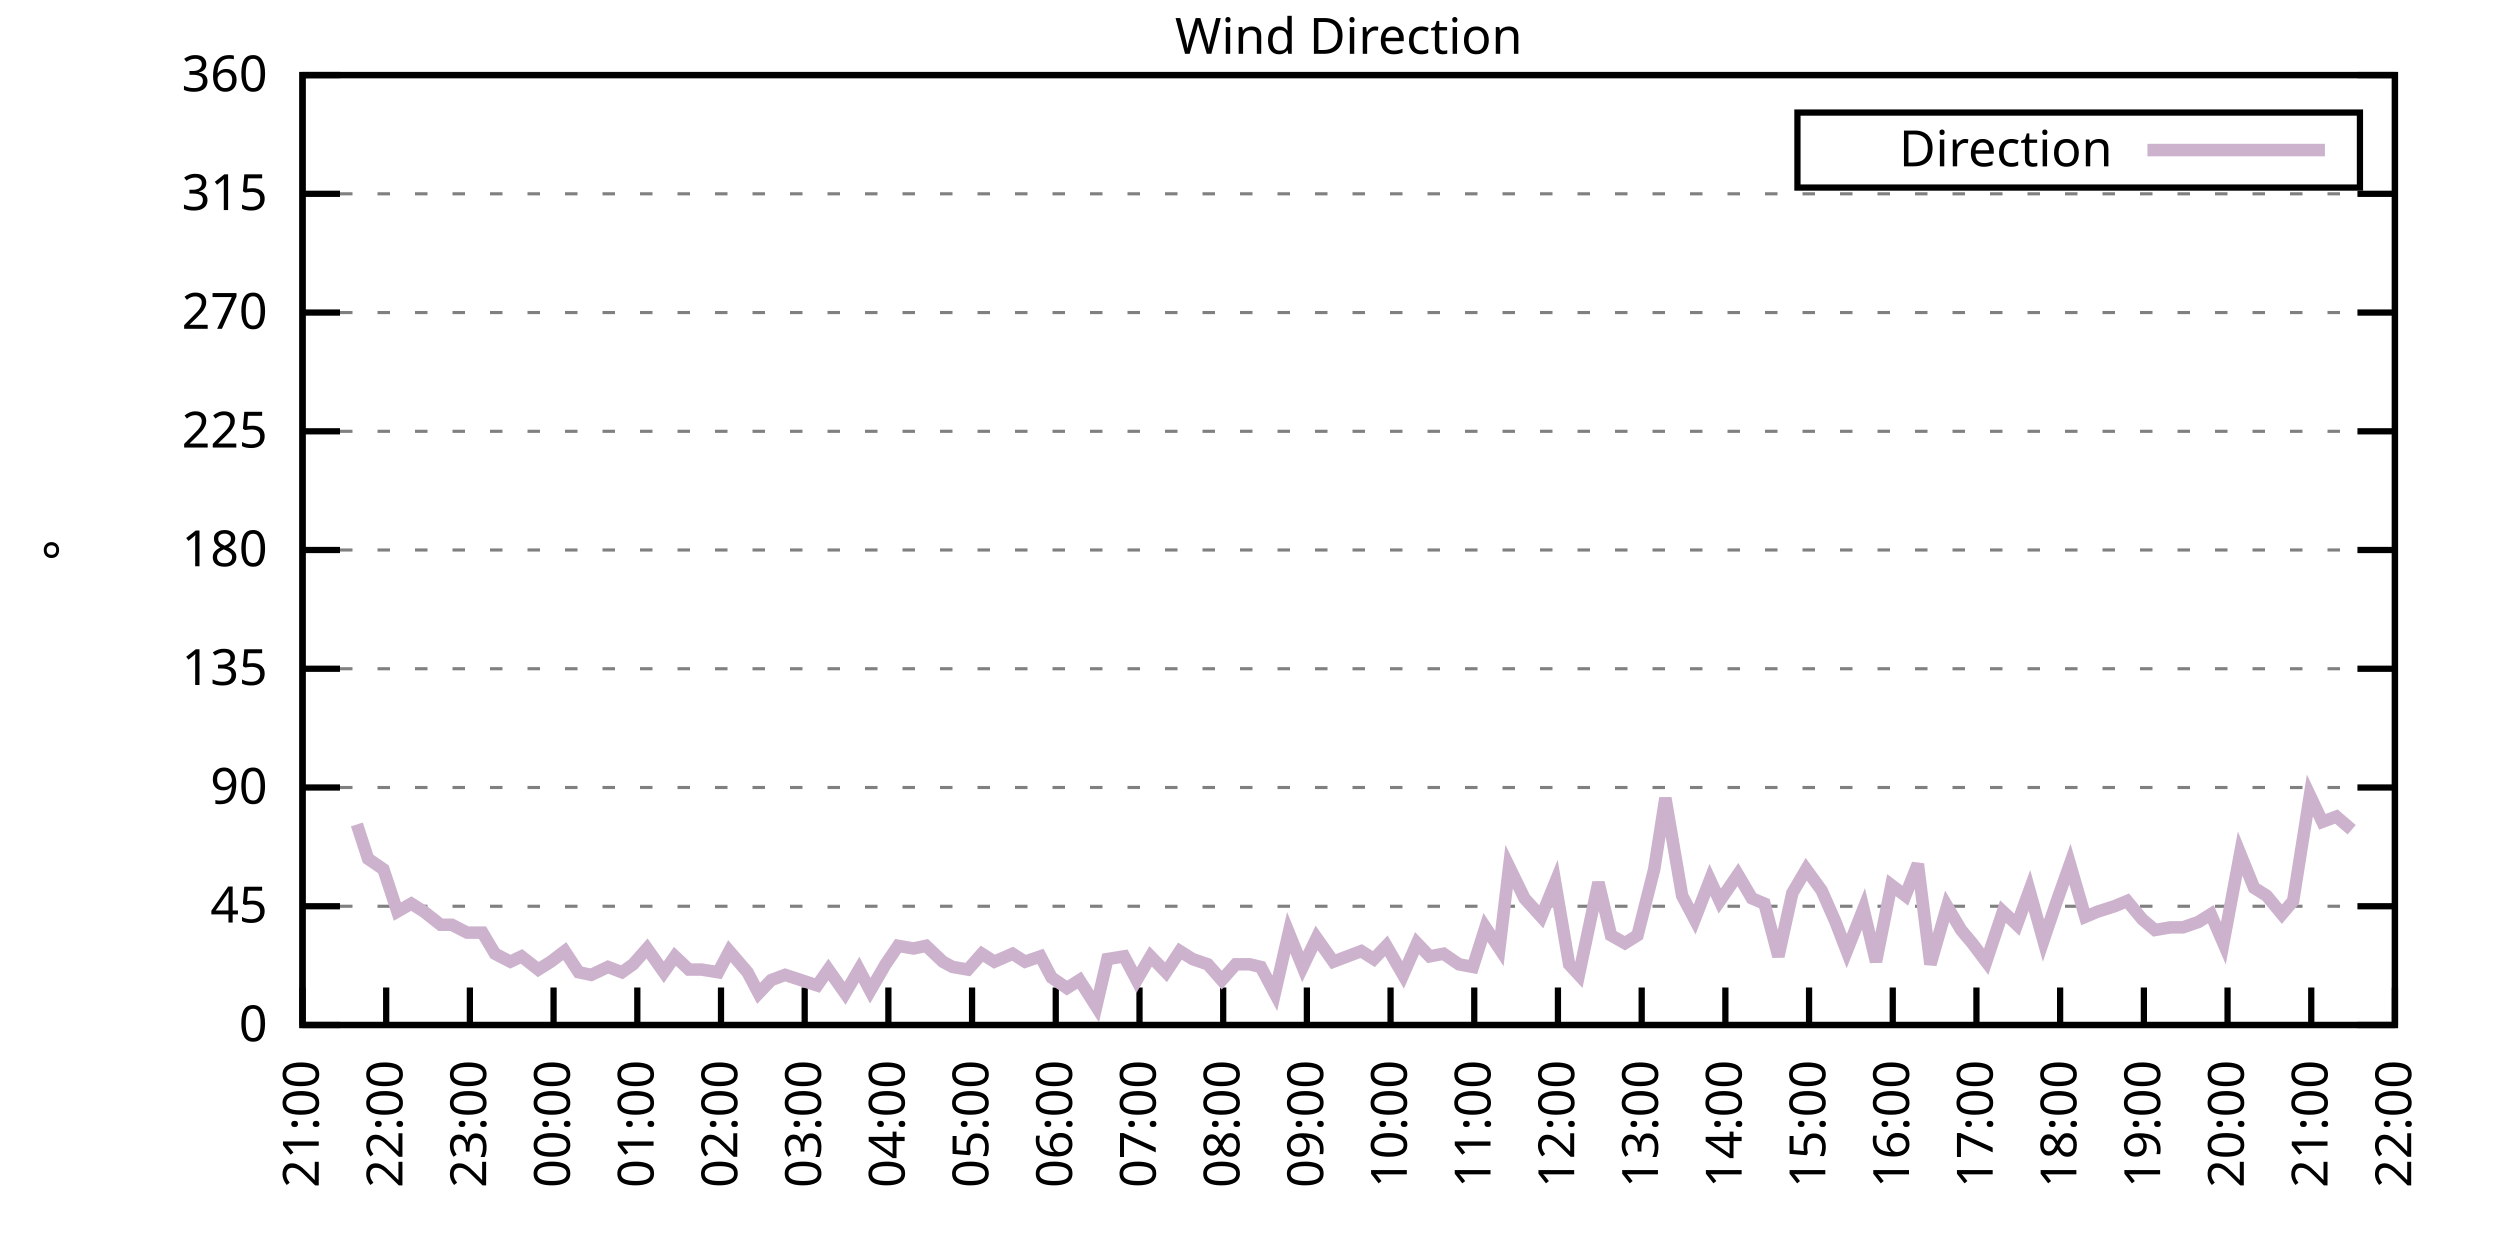
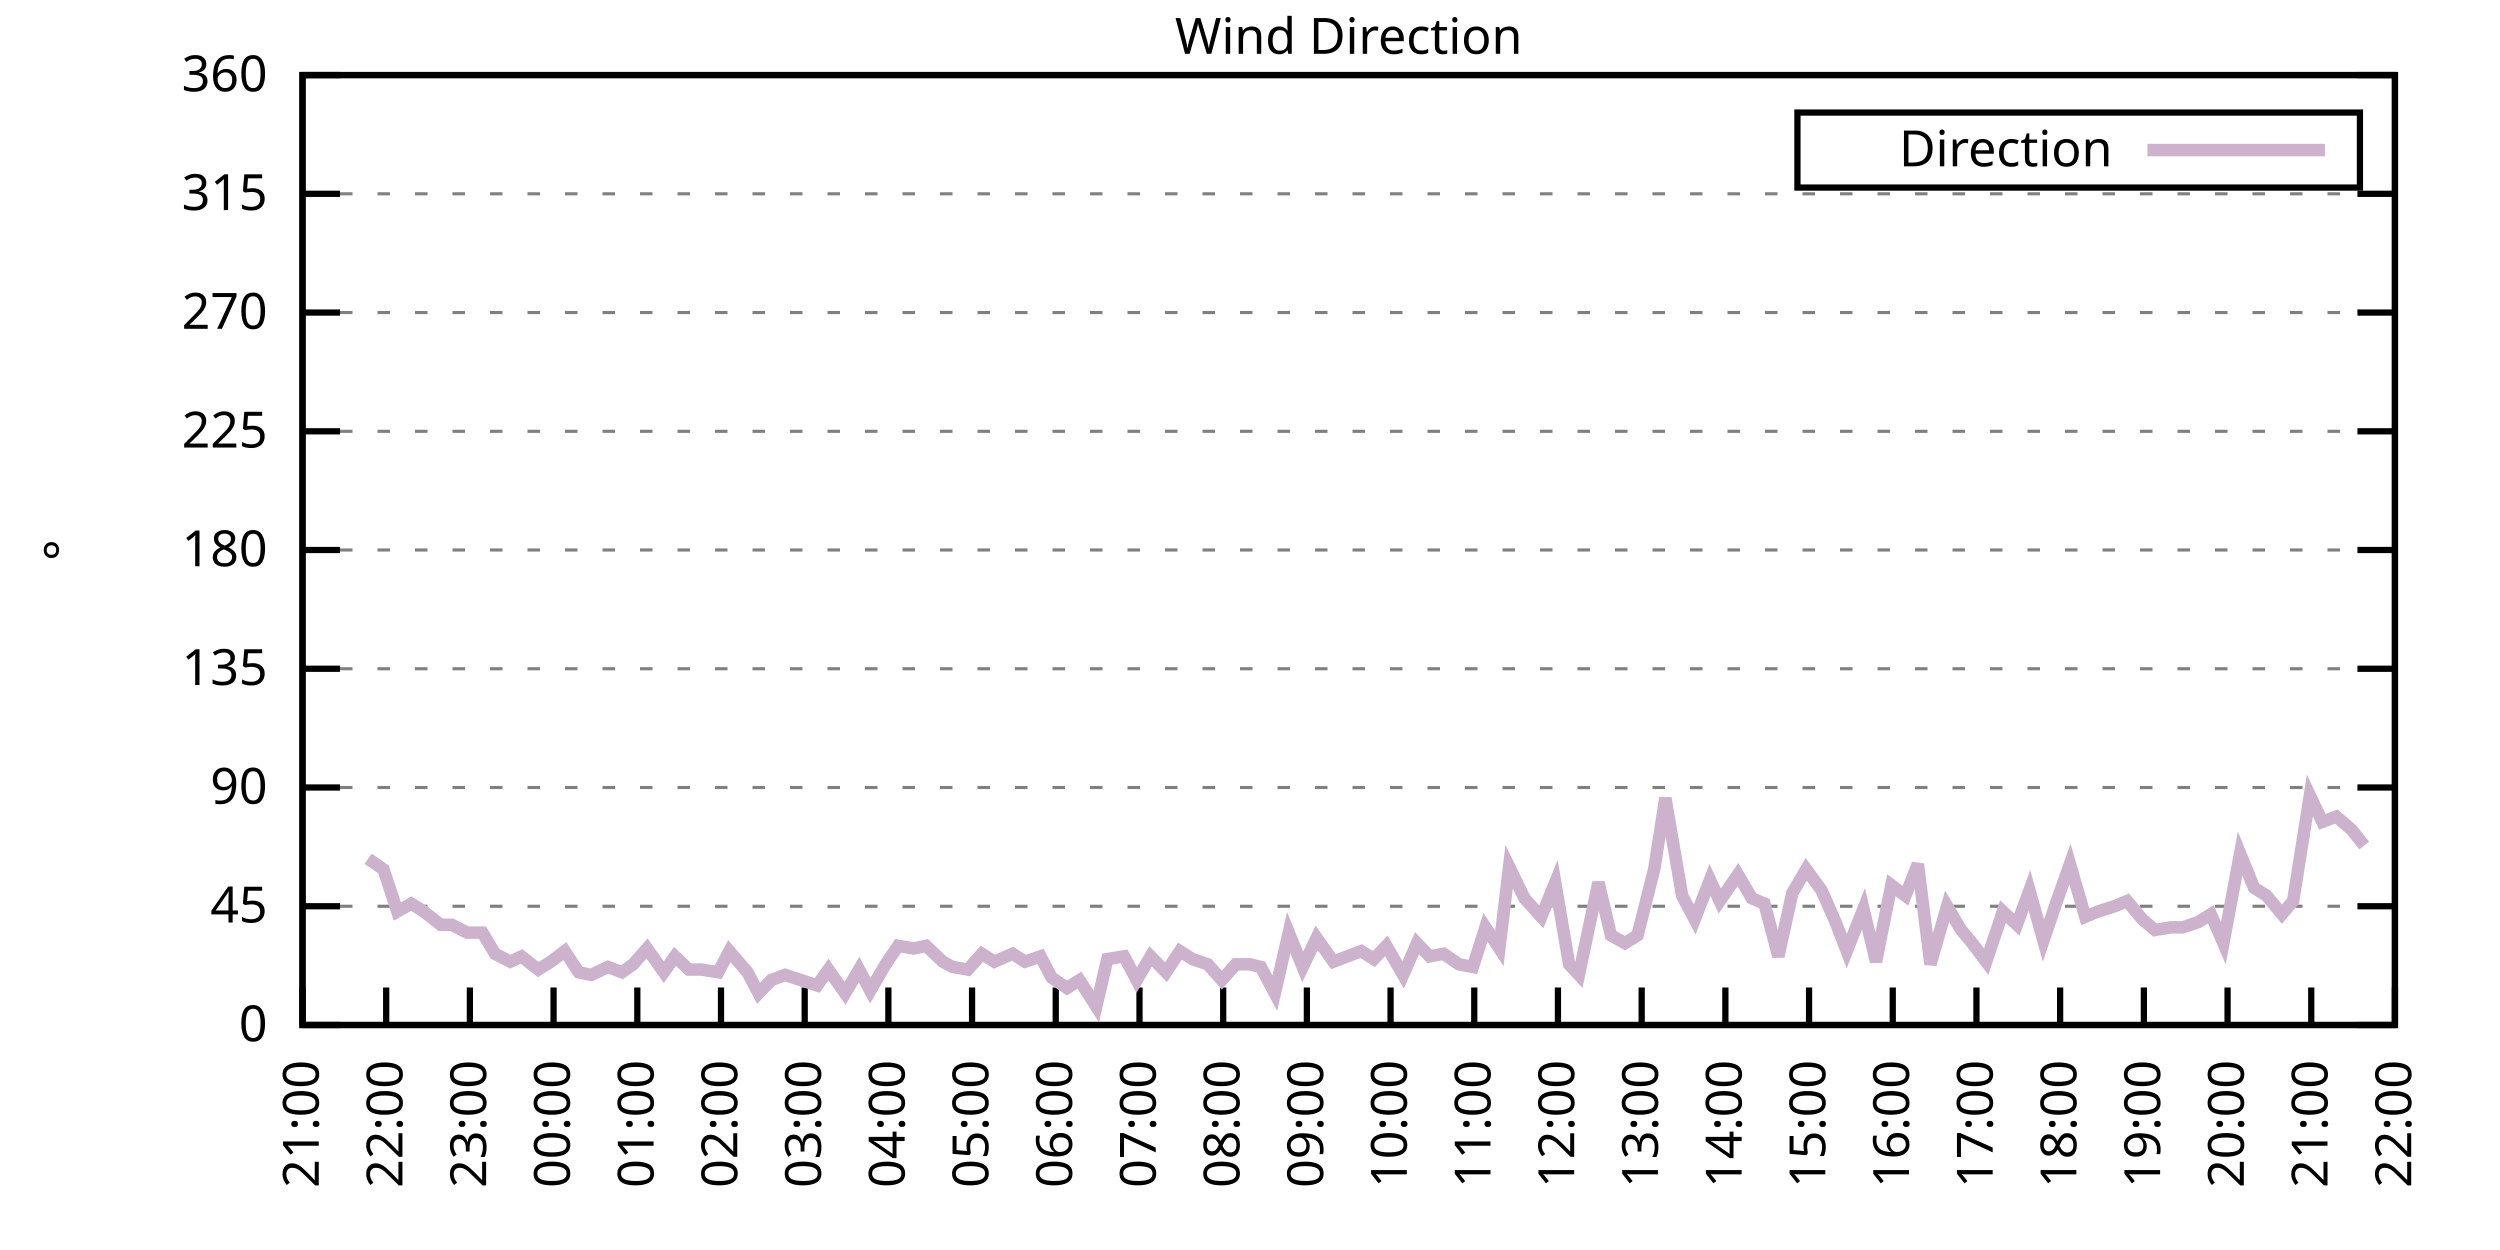
<svg xmlns="http://www.w3.org/2000/svg" xmlns:xlink="http://www.w3.org/1999/xlink" width="400" height="200" viewBox="0 0 400 200">
  <g id="gnuplot_canvas">
    <rect x="0" y="0" width="400" height="200" fill="none" />
    <defs>
      <circle id="gpDot" r="0.5" stroke-width="0.5" stroke="currentColor" />
      <path id="gpPt0" stroke-width="0.333" stroke="currentColor" d="M-1,0 h2 M0,-1 v2" />
      <path id="gpPt1" stroke-width="0.333" stroke="currentColor" d="M-1,-1 L1,1 M1,-1 L-1,1" />
      <path id="gpPt2" stroke-width="0.333" stroke="currentColor" d="M-1,0 L1,0 M0,-1 L0,1 M-1,-1 L1,1 M-1,1 L1,-1" />
      <rect id="gpPt3" stroke-width="0.333" stroke="currentColor" x="-1" y="-1" width="2" height="2" />
      <rect id="gpPt4" stroke-width="0.333" stroke="currentColor" fill="currentColor" x="-1" y="-1" width="2" height="2" />
      <circle id="gpPt5" stroke-width="0.333" stroke="currentColor" cx="0" cy="0" r="1" />
      <use xlink:href="#gpPt5" id="gpPt6" fill="currentColor" stroke="none" />
      <path id="gpPt7" stroke-width="0.333" stroke="currentColor" d="M0,-1.33 L-1.33,0.67 L1.33,0.67 z" />
      <use xlink:href="#gpPt7" id="gpPt8" fill="currentColor" stroke="none" />
      <use xlink:href="#gpPt7" id="gpPt9" stroke="currentColor" transform="rotate(180)" />
      <use xlink:href="#gpPt9" id="gpPt10" fill="currentColor" stroke="none" />
      <use xlink:href="#gpPt3" id="gpPt11" stroke="currentColor" transform="rotate(45)" />
      <use xlink:href="#gpPt11" id="gpPt12" fill="currentColor" stroke="none" />
      <path id="gpPt13" stroke-width="0.333" stroke="currentColor" d="M0,1.330 L1.265,0.411 L0.782,-1.067 L-0.782,-1.076 L-1.265,0.411 z" />
      <use xlink:href="#gpPt13" id="gpPt14" fill="currentColor" stroke="none" />
      <filter id="textbox" filterUnits="objectBoundingBox" x="0" y="0" height="1" width="1">
        <feFlood flood-color="white" flood-opacity="1" result="bgnd" />
        <feComposite in="SourceGraphic" in2="bgnd" operator="atop" />
      </filter>
      <filter id="greybox" filterUnits="objectBoundingBox" x="0" y="0" height="1" width="1">
        <feFlood flood-color="lightgrey" flood-opacity="1" result="grey" />
        <feComposite in="SourceGraphic" in2="grey" operator="atop" />
      </filter>
    </defs>
    <g fill="none" color="white" stroke="currentColor" stroke-width="1.00" stroke-linecap="butt" stroke-linejoin="miter">
</g>
    <g fill="none" color="black" stroke="currentColor" stroke-width="1.00" stroke-linecap="butt" stroke-linejoin="miter">
      <g stroke="none" shape-rendering="crispEdges">
        <polygon fill="rgb(255, 255, 255)" points="48.40,164.00 383.18,164.00 383.18,12.02 48.40,12.02 " />
      </g>
    </g>
    <g fill="none" color="black" stroke="currentColor" stroke-width="1.00" stroke-linecap="butt" stroke-linejoin="miter">
</g>
    <g fill="none" color="black" stroke="black" stroke-width="0.50" stroke-linecap="butt" stroke-linejoin="miter">
</g>
    <g fill="none" color="gray" stroke="currentColor" stroke-width="0.50" stroke-linecap="butt" stroke-linejoin="miter">
      <path stroke="gray" stroke-dasharray="2,4" class="gridline" d="M48.40,164.00 L383.19,164.00  " />
    </g>
    <g fill="none" color="gray" stroke="gray" stroke-width="1.00" stroke-linecap="butt" stroke-linejoin="miter">
</g>
    <g fill="none" color="black" stroke="currentColor" stroke-width="1.00" stroke-linecap="butt" stroke-linejoin="miter">
      <path stroke="black" d="M48.40,164.00 L54.40,164.00 M383.19,164.00 L377.19,164.00  " />
      <g transform="translate(42.80,166.60)" stroke="none" fill="black" font-family="Sans" font-size="8.00" text-anchor="end">
        <text>
          <tspan font-family="Sans"> 0</tspan>
        </text>
      </g>
    </g>
    <g fill="none" color="black" stroke="currentColor" stroke-width="1.00" stroke-linecap="butt" stroke-linejoin="miter">
</g>
    <g fill="none" color="black" stroke="black" stroke-width="0.50" stroke-linecap="butt" stroke-linejoin="miter">
</g>
    <g fill="none" color="gray" stroke="currentColor" stroke-width="0.50" stroke-linecap="butt" stroke-linejoin="miter">
      <path stroke="gray" stroke-dasharray="2,4" class="gridline" d="M48.40,145.00 L383.19,145.00  " />
    </g>
    <g fill="none" color="gray" stroke="gray" stroke-width="1.00" stroke-linecap="butt" stroke-linejoin="miter">
</g>
    <g fill="none" color="black" stroke="currentColor" stroke-width="1.00" stroke-linecap="butt" stroke-linejoin="miter">
      <path stroke="black" d="M48.40,145.00 L54.40,145.00 M383.19,145.00 L377.19,145.00  " />
      <g transform="translate(42.80,147.60)" stroke="none" fill="black" font-family="Sans" font-size="8.00" text-anchor="end">
        <text>
          <tspan font-family="Sans"> 45</tspan>
        </text>
      </g>
    </g>
    <g fill="none" color="black" stroke="currentColor" stroke-width="1.00" stroke-linecap="butt" stroke-linejoin="miter">
</g>
    <g fill="none" color="black" stroke="black" stroke-width="0.50" stroke-linecap="butt" stroke-linejoin="miter">
</g>
    <g fill="none" color="gray" stroke="currentColor" stroke-width="0.50" stroke-linecap="butt" stroke-linejoin="miter">
      <path stroke="gray" stroke-dasharray="2,4" class="gridline" d="M48.40,126.00 L383.19,126.00  " />
    </g>
    <g fill="none" color="gray" stroke="gray" stroke-width="1.00" stroke-linecap="butt" stroke-linejoin="miter">
</g>
    <g fill="none" color="black" stroke="currentColor" stroke-width="1.00" stroke-linecap="butt" stroke-linejoin="miter">
      <path stroke="black" d="M48.40,126.00 L54.40,126.00 M383.19,126.00 L377.19,126.00  " />
      <g transform="translate(42.80,128.60)" stroke="none" fill="black" font-family="Sans" font-size="8.00" text-anchor="end">
        <text>
          <tspan font-family="Sans"> 90</tspan>
        </text>
      </g>
    </g>
    <g fill="none" color="black" stroke="currentColor" stroke-width="1.00" stroke-linecap="butt" stroke-linejoin="miter">
</g>
    <g fill="none" color="black" stroke="black" stroke-width="0.50" stroke-linecap="butt" stroke-linejoin="miter">
</g>
    <g fill="none" color="gray" stroke="currentColor" stroke-width="0.50" stroke-linecap="butt" stroke-linejoin="miter">
      <path stroke="gray" stroke-dasharray="2,4" class="gridline" d="M48.40,107.00 L383.19,107.00  " />
    </g>
    <g fill="none" color="gray" stroke="gray" stroke-width="1.00" stroke-linecap="butt" stroke-linejoin="miter">
</g>
    <g fill="none" color="black" stroke="currentColor" stroke-width="1.00" stroke-linecap="butt" stroke-linejoin="miter">
      <path stroke="black" d="M48.40,107.00 L54.40,107.00 M383.19,107.00 L377.19,107.00  " />
      <g transform="translate(42.80,109.60)" stroke="none" fill="black" font-family="Sans" font-size="8.00" text-anchor="end">
        <text>
          <tspan font-family="Sans"> 135</tspan>
        </text>
      </g>
    </g>
    <g fill="none" color="black" stroke="currentColor" stroke-width="1.00" stroke-linecap="butt" stroke-linejoin="miter">
</g>
    <g fill="none" color="black" stroke="black" stroke-width="0.50" stroke-linecap="butt" stroke-linejoin="miter">
</g>
    <g fill="none" color="gray" stroke="currentColor" stroke-width="0.50" stroke-linecap="butt" stroke-linejoin="miter">
      <path stroke="gray" stroke-dasharray="2,4" class="gridline" d="M48.40,88.00 L383.19,88.00  " />
    </g>
    <g fill="none" color="gray" stroke="gray" stroke-width="1.00" stroke-linecap="butt" stroke-linejoin="miter">
</g>
    <g fill="none" color="black" stroke="currentColor" stroke-width="1.00" stroke-linecap="butt" stroke-linejoin="miter">
      <path stroke="black" d="M48.40,88.00 L54.40,88.00 M383.19,88.00 L377.19,88.00  " />
      <g transform="translate(42.80,90.60)" stroke="none" fill="black" font-family="Sans" font-size="8.00" text-anchor="end">
        <text>
          <tspan font-family="Sans"> 180</tspan>
        </text>
      </g>
    </g>
    <g fill="none" color="black" stroke="currentColor" stroke-width="1.00" stroke-linecap="butt" stroke-linejoin="miter">
</g>
    <g fill="none" color="black" stroke="black" stroke-width="0.50" stroke-linecap="butt" stroke-linejoin="miter">
</g>
    <g fill="none" color="gray" stroke="currentColor" stroke-width="0.50" stroke-linecap="butt" stroke-linejoin="miter">
      <path stroke="gray" stroke-dasharray="2,4" class="gridline" d="M48.40,69.01 L383.19,69.01  " />
    </g>
    <g fill="none" color="gray" stroke="gray" stroke-width="1.00" stroke-linecap="butt" stroke-linejoin="miter">
</g>
    <g fill="none" color="black" stroke="currentColor" stroke-width="1.00" stroke-linecap="butt" stroke-linejoin="miter">
      <path stroke="black" d="M48.40,69.01 L54.40,69.01 M383.19,69.01 L377.19,69.01  " />
      <g transform="translate(42.80,71.61)" stroke="none" fill="black" font-family="Sans" font-size="8.00" text-anchor="end">
        <text>
          <tspan font-family="Sans"> 225</tspan>
        </text>
      </g>
    </g>
    <g fill="none" color="black" stroke="currentColor" stroke-width="1.00" stroke-linecap="butt" stroke-linejoin="miter">
</g>
    <g fill="none" color="black" stroke="black" stroke-width="0.50" stroke-linecap="butt" stroke-linejoin="miter">
</g>
    <g fill="none" color="gray" stroke="currentColor" stroke-width="0.50" stroke-linecap="butt" stroke-linejoin="miter">
      <path stroke="gray" stroke-dasharray="2,4" class="gridline" d="M48.40,50.01 L383.19,50.01  " />
    </g>
    <g fill="none" color="gray" stroke="gray" stroke-width="1.00" stroke-linecap="butt" stroke-linejoin="miter">
</g>
    <g fill="none" color="black" stroke="currentColor" stroke-width="1.00" stroke-linecap="butt" stroke-linejoin="miter">
      <path stroke="black" d="M48.40,50.01 L54.40,50.01 M383.19,50.01 L377.19,50.01  " />
      <g transform="translate(42.80,52.61)" stroke="none" fill="black" font-family="Sans" font-size="8.00" text-anchor="end">
        <text>
          <tspan font-family="Sans"> 270</tspan>
        </text>
      </g>
    </g>
    <g fill="none" color="black" stroke="currentColor" stroke-width="1.00" stroke-linecap="butt" stroke-linejoin="miter">
</g>
    <g fill="none" color="black" stroke="black" stroke-width="0.50" stroke-linecap="butt" stroke-linejoin="miter">
</g>
    <g fill="none" color="gray" stroke="currentColor" stroke-width="0.50" stroke-linecap="butt" stroke-linejoin="miter">
      <path stroke="gray" stroke-dasharray="2,4" class="gridline" d="M48.40,31.01 L383.19,31.01  " />
    </g>
    <g fill="none" color="gray" stroke="gray" stroke-width="1.00" stroke-linecap="butt" stroke-linejoin="miter">
</g>
    <g fill="none" color="black" stroke="currentColor" stroke-width="1.00" stroke-linecap="butt" stroke-linejoin="miter">
      <path stroke="black" d="M48.40,31.01 L54.40,31.01 M383.19,31.01 L377.19,31.01  " />
      <g transform="translate(42.80,33.61)" stroke="none" fill="black" font-family="Sans" font-size="8.00" text-anchor="end">
        <text>
          <tspan font-family="Sans"> 315</tspan>
        </text>
      </g>
    </g>
    <g fill="none" color="black" stroke="currentColor" stroke-width="1.00" stroke-linecap="butt" stroke-linejoin="miter">
</g>
    <g fill="none" color="black" stroke="black" stroke-width="0.50" stroke-linecap="butt" stroke-linejoin="miter">
</g>
    <g fill="none" color="gray" stroke="currentColor" stroke-width="0.50" stroke-linecap="butt" stroke-linejoin="miter">
      <path stroke="gray" stroke-dasharray="2,4" class="gridline" d="M48.40,12.01 L383.19,12.01  " />
    </g>
    <g fill="none" color="gray" stroke="gray" stroke-width="1.00" stroke-linecap="butt" stroke-linejoin="miter">
</g>
    <g fill="none" color="black" stroke="currentColor" stroke-width="1.00" stroke-linecap="butt" stroke-linejoin="miter">
      <path stroke="black" d="M48.40,12.01 L54.40,12.01 M383.19,12.01 L377.19,12.01  " />
      <g transform="translate(42.80,14.61)" stroke="none" fill="black" font-family="Sans" font-size="8.00" text-anchor="end">
        <text>
          <tspan font-family="Sans"> 360</tspan>
        </text>
      </g>
    </g>
    <g fill="none" color="black" stroke="currentColor" stroke-width="1.00" stroke-linecap="butt" stroke-linejoin="miter">
      <path stroke="black" d="M48.40,164.00 L48.40,158.00  " />
      <g transform="translate(51.00,169.60) rotate(270.00)" stroke="none" fill="black" font-family="Sans" font-size="8.00" text-anchor="end">
        <text>
          <tspan font-family="Sans">21:00</tspan>
        </text>
      </g>
    </g>
    <g fill="none" color="black" stroke="currentColor" stroke-width="1.00" stroke-linecap="butt" stroke-linejoin="miter">
      <path stroke="black" d="M61.79,164.00 L61.79,158.00  " />
      <g transform="translate(64.39,169.60) rotate(270.00)" stroke="none" fill="black" font-family="Sans" font-size="8.00" text-anchor="end">
        <text>
          <tspan font-family="Sans">22:00</tspan>
        </text>
      </g>
    </g>
    <g fill="none" color="black" stroke="currentColor" stroke-width="1.00" stroke-linecap="butt" stroke-linejoin="miter">
      <path stroke="black" d="M75.18,164.00 L75.18,158.00  " />
      <g transform="translate(77.78,169.60) rotate(270.00)" stroke="none" fill="black" font-family="Sans" font-size="8.00" text-anchor="end">
        <text>
          <tspan font-family="Sans">23:00</tspan>
        </text>
      </g>
    </g>
    <g fill="none" color="black" stroke="currentColor" stroke-width="1.00" stroke-linecap="butt" stroke-linejoin="miter">
      <path stroke="black" d="M88.57,164.00 L88.57,158.00  " />
      <g transform="translate(91.17,169.60) rotate(270.00)" stroke="none" fill="black" font-family="Sans" font-size="8.00" text-anchor="end">
        <text>
          <tspan font-family="Sans">00:00</tspan>
        </text>
      </g>
    </g>
    <g fill="none" color="black" stroke="currentColor" stroke-width="1.00" stroke-linecap="butt" stroke-linejoin="miter">
      <path stroke="black" d="M101.97,164.00 L101.97,158.00  " />
      <g transform="translate(104.57,169.60) rotate(270.00)" stroke="none" fill="black" font-family="Sans" font-size="8.00" text-anchor="end">
        <text>
          <tspan font-family="Sans">01:00</tspan>
        </text>
      </g>
    </g>
    <g fill="none" color="black" stroke="currentColor" stroke-width="1.00" stroke-linecap="butt" stroke-linejoin="miter">
      <path stroke="black" d="M115.36,164.00 L115.36,158.00  " />
      <g transform="translate(117.96,169.60) rotate(270.00)" stroke="none" fill="black" font-family="Sans" font-size="8.00" text-anchor="end">
        <text>
          <tspan font-family="Sans">02:00</tspan>
        </text>
      </g>
    </g>
    <g fill="none" color="black" stroke="currentColor" stroke-width="1.00" stroke-linecap="butt" stroke-linejoin="miter">
      <path stroke="black" d="M128.75,164.00 L128.75,158.00  " />
      <g transform="translate(131.35,169.60) rotate(270.00)" stroke="none" fill="black" font-family="Sans" font-size="8.00" text-anchor="end">
        <text>
          <tspan font-family="Sans">03:00</tspan>
        </text>
      </g>
    </g>
    <g fill="none" color="black" stroke="currentColor" stroke-width="1.00" stroke-linecap="butt" stroke-linejoin="miter">
      <path stroke="black" d="M142.14,164.00 L142.14,158.00  " />
      <g transform="translate(144.74,169.60) rotate(270.00)" stroke="none" fill="black" font-family="Sans" font-size="8.00" text-anchor="end">
        <text>
          <tspan font-family="Sans">04:00</tspan>
        </text>
      </g>
    </g>
    <g fill="none" color="black" stroke="currentColor" stroke-width="1.00" stroke-linecap="butt" stroke-linejoin="miter">
      <path stroke="black" d="M155.53,164.00 L155.53,158.00  " />
      <g transform="translate(158.13,169.60) rotate(270.00)" stroke="none" fill="black" font-family="Sans" font-size="8.00" text-anchor="end">
        <text>
          <tspan font-family="Sans">05:00</tspan>
        </text>
      </g>
    </g>
    <g fill="none" color="black" stroke="currentColor" stroke-width="1.00" stroke-linecap="butt" stroke-linejoin="miter">
      <path stroke="black" d="M168.92,164.00 L168.92,158.00  " />
      <g transform="translate(171.52,169.60) rotate(270.00)" stroke="none" fill="black" font-family="Sans" font-size="8.00" text-anchor="end">
        <text>
          <tspan font-family="Sans">06:00</tspan>
        </text>
      </g>
    </g>
    <g fill="none" color="black" stroke="currentColor" stroke-width="1.00" stroke-linecap="butt" stroke-linejoin="miter">
      <path stroke="black" d="M182.32,164.00 L182.32,158.00  " />
      <g transform="translate(184.92,169.60) rotate(270.00)" stroke="none" fill="black" font-family="Sans" font-size="8.00" text-anchor="end">
        <text>
          <tspan font-family="Sans">07:00</tspan>
        </text>
      </g>
    </g>
    <g fill="none" color="black" stroke="currentColor" stroke-width="1.00" stroke-linecap="butt" stroke-linejoin="miter">
      <path stroke="black" d="M195.71,164.00 L195.71,158.00  " />
      <g transform="translate(198.31,169.60) rotate(270.00)" stroke="none" fill="black" font-family="Sans" font-size="8.00" text-anchor="end">
        <text>
          <tspan font-family="Sans">08:00</tspan>
        </text>
      </g>
    </g>
    <g fill="none" color="black" stroke="currentColor" stroke-width="1.00" stroke-linecap="butt" stroke-linejoin="miter">
      <path stroke="black" d="M209.10,164.00 L209.10,158.00  " />
      <g transform="translate(211.70,169.60) rotate(270.00)" stroke="none" fill="black" font-family="Sans" font-size="8.00" text-anchor="end">
        <text>
          <tspan font-family="Sans">09:00</tspan>
        </text>
      </g>
    </g>
    <g fill="none" color="black" stroke="currentColor" stroke-width="1.00" stroke-linecap="butt" stroke-linejoin="miter">
      <path stroke="black" d="M222.49,164.00 L222.49,158.00  " />
      <g transform="translate(225.09,169.60) rotate(270.00)" stroke="none" fill="black" font-family="Sans" font-size="8.00" text-anchor="end">
        <text>
          <tspan font-family="Sans">10:00</tspan>
        </text>
      </g>
    </g>
    <g fill="none" color="black" stroke="currentColor" stroke-width="1.00" stroke-linecap="butt" stroke-linejoin="miter">
      <path stroke="black" d="M235.88,164.00 L235.88,158.00  " />
      <g transform="translate(238.48,169.60) rotate(270.00)" stroke="none" fill="black" font-family="Sans" font-size="8.00" text-anchor="end">
        <text>
          <tspan font-family="Sans">11:00</tspan>
        </text>
      </g>
    </g>
    <g fill="none" color="black" stroke="currentColor" stroke-width="1.00" stroke-linecap="butt" stroke-linejoin="miter">
      <path stroke="black" d="M249.27,164.00 L249.27,158.00  " />
      <g transform="translate(251.87,169.60) rotate(270.00)" stroke="none" fill="black" font-family="Sans" font-size="8.00" text-anchor="end">
        <text>
          <tspan font-family="Sans">12:00</tspan>
        </text>
      </g>
    </g>
    <g fill="none" color="black" stroke="currentColor" stroke-width="1.00" stroke-linecap="butt" stroke-linejoin="miter">
      <path stroke="black" d="M262.67,164.00 L262.67,158.00  " />
      <g transform="translate(265.27,169.60) rotate(270.00)" stroke="none" fill="black" font-family="Sans" font-size="8.00" text-anchor="end">
        <text>
          <tspan font-family="Sans">13:00</tspan>
        </text>
      </g>
    </g>
    <g fill="none" color="black" stroke="currentColor" stroke-width="1.00" stroke-linecap="butt" stroke-linejoin="miter">
      <path stroke="black" d="M276.06,164.00 L276.06,158.00  " />
      <g transform="translate(278.66,169.60) rotate(270.00)" stroke="none" fill="black" font-family="Sans" font-size="8.00" text-anchor="end">
        <text>
          <tspan font-family="Sans">14:00</tspan>
        </text>
      </g>
    </g>
    <g fill="none" color="black" stroke="currentColor" stroke-width="1.00" stroke-linecap="butt" stroke-linejoin="miter">
      <path stroke="black" d="M289.45,164.00 L289.45,158.00  " />
      <g transform="translate(292.05,169.60) rotate(270.00)" stroke="none" fill="black" font-family="Sans" font-size="8.00" text-anchor="end">
        <text>
          <tspan font-family="Sans">15:00</tspan>
        </text>
      </g>
    </g>
    <g fill="none" color="black" stroke="currentColor" stroke-width="1.00" stroke-linecap="butt" stroke-linejoin="miter">
      <path stroke="black" d="M302.84,164.00 L302.84,158.00  " />
      <g transform="translate(305.44,169.60) rotate(270.00)" stroke="none" fill="black" font-family="Sans" font-size="8.00" text-anchor="end">
        <text>
          <tspan font-family="Sans">16:00</tspan>
        </text>
      </g>
    </g>
    <g fill="none" color="black" stroke="currentColor" stroke-width="1.00" stroke-linecap="butt" stroke-linejoin="miter">
      <path stroke="black" d="M316.23,164.00 L316.23,158.00  " />
      <g transform="translate(318.83,169.60) rotate(270.00)" stroke="none" fill="black" font-family="Sans" font-size="8.00" text-anchor="end">
        <text>
          <tspan font-family="Sans">17:00</tspan>
        </text>
      </g>
    </g>
    <g fill="none" color="black" stroke="currentColor" stroke-width="1.00" stroke-linecap="butt" stroke-linejoin="miter">
      <path stroke="black" d="M329.62,164.00 L329.62,158.00  " />
      <g transform="translate(332.22,169.60) rotate(270.00)" stroke="none" fill="black" font-family="Sans" font-size="8.00" text-anchor="end">
        <text>
          <tspan font-family="Sans">18:00</tspan>
        </text>
      </g>
    </g>
    <g fill="none" color="black" stroke="currentColor" stroke-width="1.00" stroke-linecap="butt" stroke-linejoin="miter">
      <path stroke="black" d="M343.02,164.00 L343.02,158.00  " />
      <g transform="translate(345.62,169.60) rotate(270.00)" stroke="none" fill="black" font-family="Sans" font-size="8.00" text-anchor="end">
        <text>
          <tspan font-family="Sans">19:00</tspan>
        </text>
      </g>
    </g>
    <g fill="none" color="black" stroke="currentColor" stroke-width="1.00" stroke-linecap="butt" stroke-linejoin="miter">
      <path stroke="black" d="M356.41,164.00 L356.41,158.00  " />
      <g transform="translate(359.01,169.60) rotate(270.00)" stroke="none" fill="black" font-family="Sans" font-size="8.00" text-anchor="end">
        <text>
          <tspan font-family="Sans">20:00</tspan>
        </text>
      </g>
    </g>
    <g fill="none" color="black" stroke="currentColor" stroke-width="1.00" stroke-linecap="butt" stroke-linejoin="miter">
      <path stroke="black" d="M369.80,164.00 L369.80,158.00  " />
      <g transform="translate(372.40,169.60) rotate(270.00)" stroke="none" fill="black" font-family="Sans" font-size="8.00" text-anchor="end">
        <text>
          <tspan font-family="Sans">21:00</tspan>
        </text>
      </g>
    </g>
    <g fill="none" color="black" stroke="currentColor" stroke-width="1.00" stroke-linecap="butt" stroke-linejoin="miter">
      <path stroke="black" d="M383.19,164.00 L383.19,158.00  " />
      <g transform="translate(385.79,169.60) rotate(270.00)" stroke="none" fill="black" font-family="Sans" font-size="8.00" text-anchor="end">
        <text>
          <tspan font-family="Sans">22:00</tspan>
        </text>
      </g>
    </g>
    <g fill="none" color="black" stroke="currentColor" stroke-width="1.00" stroke-linecap="butt" stroke-linejoin="miter">
</g>
    <g fill="none" color="black" stroke="currentColor" stroke-width="1.00" stroke-linecap="butt" stroke-linejoin="miter">
      <path stroke="black" d="M48.40,12.01 L48.40,164.00 L383.19,164.00 L383.19,12.01 L48.40,12.01 Z  " />
    </g>
    <g fill="none" color="black" stroke="currentColor" stroke-width="1.00" stroke-linecap="butt" stroke-linejoin="miter">
</g>
    <g fill="none" color="black" stroke="currentColor" stroke-width="1.00" stroke-linecap="butt" stroke-linejoin="miter">
      <path stroke="black" d="M287.59,30.01 L287.59,18.01 L377.59,18.01 L377.59,30.01 L287.59,30.01 Z  " />
    </g>
    <g id="Wind_direction_plot_1">
      <g fill="none" color="white" stroke="black" stroke-width="2.00" stroke-linecap="butt" stroke-linejoin="miter">
</g>
      <g fill="none" color="black" stroke="currentColor" stroke-width="2.00" stroke-linecap="butt" stroke-linejoin="miter">
        <g transform="translate(337.99,26.61)" stroke="none" fill="black" font-family="Sans" font-size="8.00" text-anchor="end">
          <text>
            <tspan font-family="Sans">Direction</tspan>
          </text>
        </g>
      </g>
      <g fill="none" color="black" stroke="currentColor" stroke-width="2.00" stroke-linecap="butt" stroke-linejoin="miter">
-         <path stroke="rgb(204, 178, 204)" d="M343.59,24.01 L371.99,24.01 M57.10,131.91 L58.89,137.40 L61.35,139.09 L63.58,145.85 L65.81,144.58 L67.82,145.85   L70.50,147.96 L72.28,147.96 L74.74,149.22 L77.19,149.22 L79.20,152.60 L81.66,153.87 L83.44,153.02 L86.12,155.13   L88.13,153.87 L90.36,152.18 L92.59,155.56 L94.60,155.98 L97.28,154.71 L99.51,155.56 L101.30,154.29 L103.53,151.76   L106.21,155.56 L107.99,153.02 L110.22,155.13 L112.23,155.13 L114.91,155.56 L116.70,152.18 L119.60,155.56 L121.38,158.93   L123.39,156.82 L125.62,155.98 L130.76,157.67 L132.54,155.13 L135.22,158.93 L137.45,155.13 L139.24,158.51 L141.69,154.29   L143.70,151.33 L146.16,151.76 L148.17,151.33 L150.85,153.87 L152.41,154.71 L154.86,155.13 L157.10,152.60 L159.10,153.87   L162.01,152.60 L164.01,153.87 L166.47,153.02 L168.25,156.40 L170.71,158.09 L172.72,156.82 L175.40,161.04 L177.18,153.45   L179.86,153.02 L181.87,156.82 L184.10,153.02 L186.56,155.56 L188.79,152.18 L190.80,153.45 L193.25,154.29 L195.48,156.82   L197.72,154.29 L199.95,154.29 L201.73,154.71 L203.97,158.93 L206.20,149.22 L208.43,154.71 L210.66,150.07 L213.34,153.87   L215.57,153.02 L217.80,152.18 L219.81,153.45 L221.82,151.33 L224.50,155.98 L226.73,150.91 L228.74,153.02 L230.97,152.60   L233.43,154.29 L235.66,154.71 L237.67,148.38 L239.90,151.76 L241.46,138.67 L243.92,143.73 L246.60,146.69 L248.83,141.20   L251.06,154.29 L252.62,155.98 L255.75,141.20 L257.76,149.65 L259.99,150.91 L262.00,149.65 L264.67,139.09 L266.46,127.69   L269.14,143.31 L271.15,147.11 L273.60,140.78 L275.16,144.16 L278.07,139.93 L280.30,143.73 L282.31,144.58 L284.54,153.02   L286.77,142.89 L289.00,139.09 L291.46,142.47 L293.69,147.53 L295.48,152.18 L298.15,145.42 L300.16,153.87 L302.62,141.62   L304.85,143.31 L306.86,138.25 L308.87,154.29 L311.54,145.00 L313.78,148.80 L315.56,150.91 L317.79,153.87 L320.47,145.85   L322.70,147.96 L324.71,142.47 L326.95,150.49 L328.95,144.58 L331.19,138.25 L333.64,146.69 L335.65,145.85 L338.33,145.00   L340.34,144.16 L342.79,147.11 L344.80,148.80 L347.26,148.38 L349.26,148.38 L351.72,147.53 L353.73,146.27 L355.74,150.91   L358.42,136.56 L360.65,142.05 L362.66,143.31 L365.11,146.27 L366.90,144.16 L369.58,127.27 L371.58,131.49 L373.82,130.65   L376.27,132.76  " />
+         <path stroke="rgb(204, 178, 204)" d="M343.59,24.01 L371.99,24.01 M58.89,137.40 L61.35,139.09 L63.58,145.85 L65.81,144.58 L67.82,145.85 L70.50,147.96   L72.28,147.96 L74.74,149.22 L77.19,149.22 L79.20,152.60 L81.66,153.87 L83.44,153.02 L86.12,155.13 L88.13,153.87   L90.36,152.18 L92.59,155.56 L94.60,155.98 L97.28,154.71 L99.51,155.56 L101.30,154.29 L103.53,151.76 L106.21,155.56   L107.99,153.02 L110.22,155.13 L112.23,155.13 L114.91,155.56 L116.70,152.18 L119.60,155.56 L121.38,158.93 L123.39,156.82   L125.62,155.98 L130.76,157.67 L132.54,155.13 L135.22,158.93 L137.45,155.13 L139.24,158.51 L141.69,154.29 L143.70,151.33   L146.16,151.76 L148.17,151.33 L150.85,153.87 L152.41,154.71 L154.86,155.13 L157.10,152.60 L159.10,153.87 L162.01,152.60   L164.01,153.87 L166.47,153.02 L168.25,156.40 L170.71,158.09 L172.72,156.82 L175.40,161.04 L177.18,153.45 L179.86,153.02   L181.87,156.82 L184.10,153.02 L186.56,155.56 L188.79,152.18 L190.80,153.45 L193.25,154.29 L195.48,156.82 L197.72,154.29   L199.95,154.29 L201.73,154.71 L203.97,158.93 L206.20,149.22 L208.43,154.71 L210.66,150.07 L213.34,153.87 L215.57,153.02   L217.80,152.18 L219.81,153.45 L221.82,151.33 L224.50,155.98 L226.73,150.91 L228.74,153.02 L230.97,152.60 L233.43,154.29   L235.66,154.71 L237.67,148.38 L239.90,151.76 L241.46,138.67 L243.92,143.73 L246.60,146.69 L248.83,141.20 L251.06,154.29   L252.62,155.98 L255.75,141.20 L257.76,149.65 L259.99,150.91 L262.00,149.65 L264.67,139.09 L266.46,127.69 L269.14,143.31   L271.15,147.11 L273.60,140.78 L275.16,144.16 L278.07,139.93 L280.30,143.73 L282.31,144.58 L284.54,153.02 L286.77,142.89   L289.00,139.09 L291.46,142.47 L293.69,147.53 L295.48,152.18 L298.15,145.42 L300.16,153.87 L302.62,141.62 L304.85,143.31   L306.86,138.25 L308.87,154.29 L311.54,145.00 L313.78,148.80 L315.56,150.91 L317.79,153.87 L320.47,145.85 L322.70,147.96   L324.71,142.47 L326.95,150.49 L328.95,144.58 L331.19,138.25 L333.64,146.69 L335.65,145.85 L338.33,145.00 L340.34,144.16   L342.79,147.11 L344.80,148.80 L347.26,148.38 L349.26,148.38 L351.72,147.53 L353.73,146.27 L355.74,150.91 L358.42,136.56   L360.65,142.05 L362.66,143.31 L365.11,146.27 L366.90,144.16 L369.58,127.27 L371.58,131.49 L373.82,130.65 L376.27,132.76   L378.28,135.29  " />
      </g>
    </g>
    <g fill="none" color="black" stroke="currentColor" stroke-width="2.00" stroke-linecap="butt" stroke-linejoin="miter">
</g>
    <g fill="none" color="black" stroke="black" stroke-width="1.00" stroke-linecap="butt" stroke-linejoin="miter">
</g>
    <g fill="none" color="black" stroke="currentColor" stroke-width="1.00" stroke-linecap="butt" stroke-linejoin="miter">
      <path stroke="black" d="M48.40,12.01 L48.40,164.00 L383.19,164.00 L383.19,12.01 L48.40,12.01 Z  " />
      <g transform="translate(12.80,88.01) rotate(270.00)" stroke="none" fill="black" font-family="Sans" font-size="8.00" text-anchor="middle">
        <text>
          <tspan font-family="Sans">°</tspan>
        </text>
      </g>
    </g>
    <g fill="none" color="black" stroke="currentColor" stroke-width="1.00" stroke-linecap="butt" stroke-linejoin="miter">
</g>
    <g fill="none" color="black" stroke="currentColor" stroke-width="1.00" stroke-linecap="butt" stroke-linejoin="miter">
      <g transform="translate(215.79,8.61)" stroke="none" fill="black" font-family="Sans" font-size="8.00" text-anchor="middle">
        <text>
          <tspan font-family="Sans">Wind Direction</tspan>
        </text>
      </g>
    </g>
    <g fill="none" color="black" stroke="currentColor" stroke-width="1.00" stroke-linecap="butt" stroke-linejoin="miter">
</g>
  </g>
</svg>
